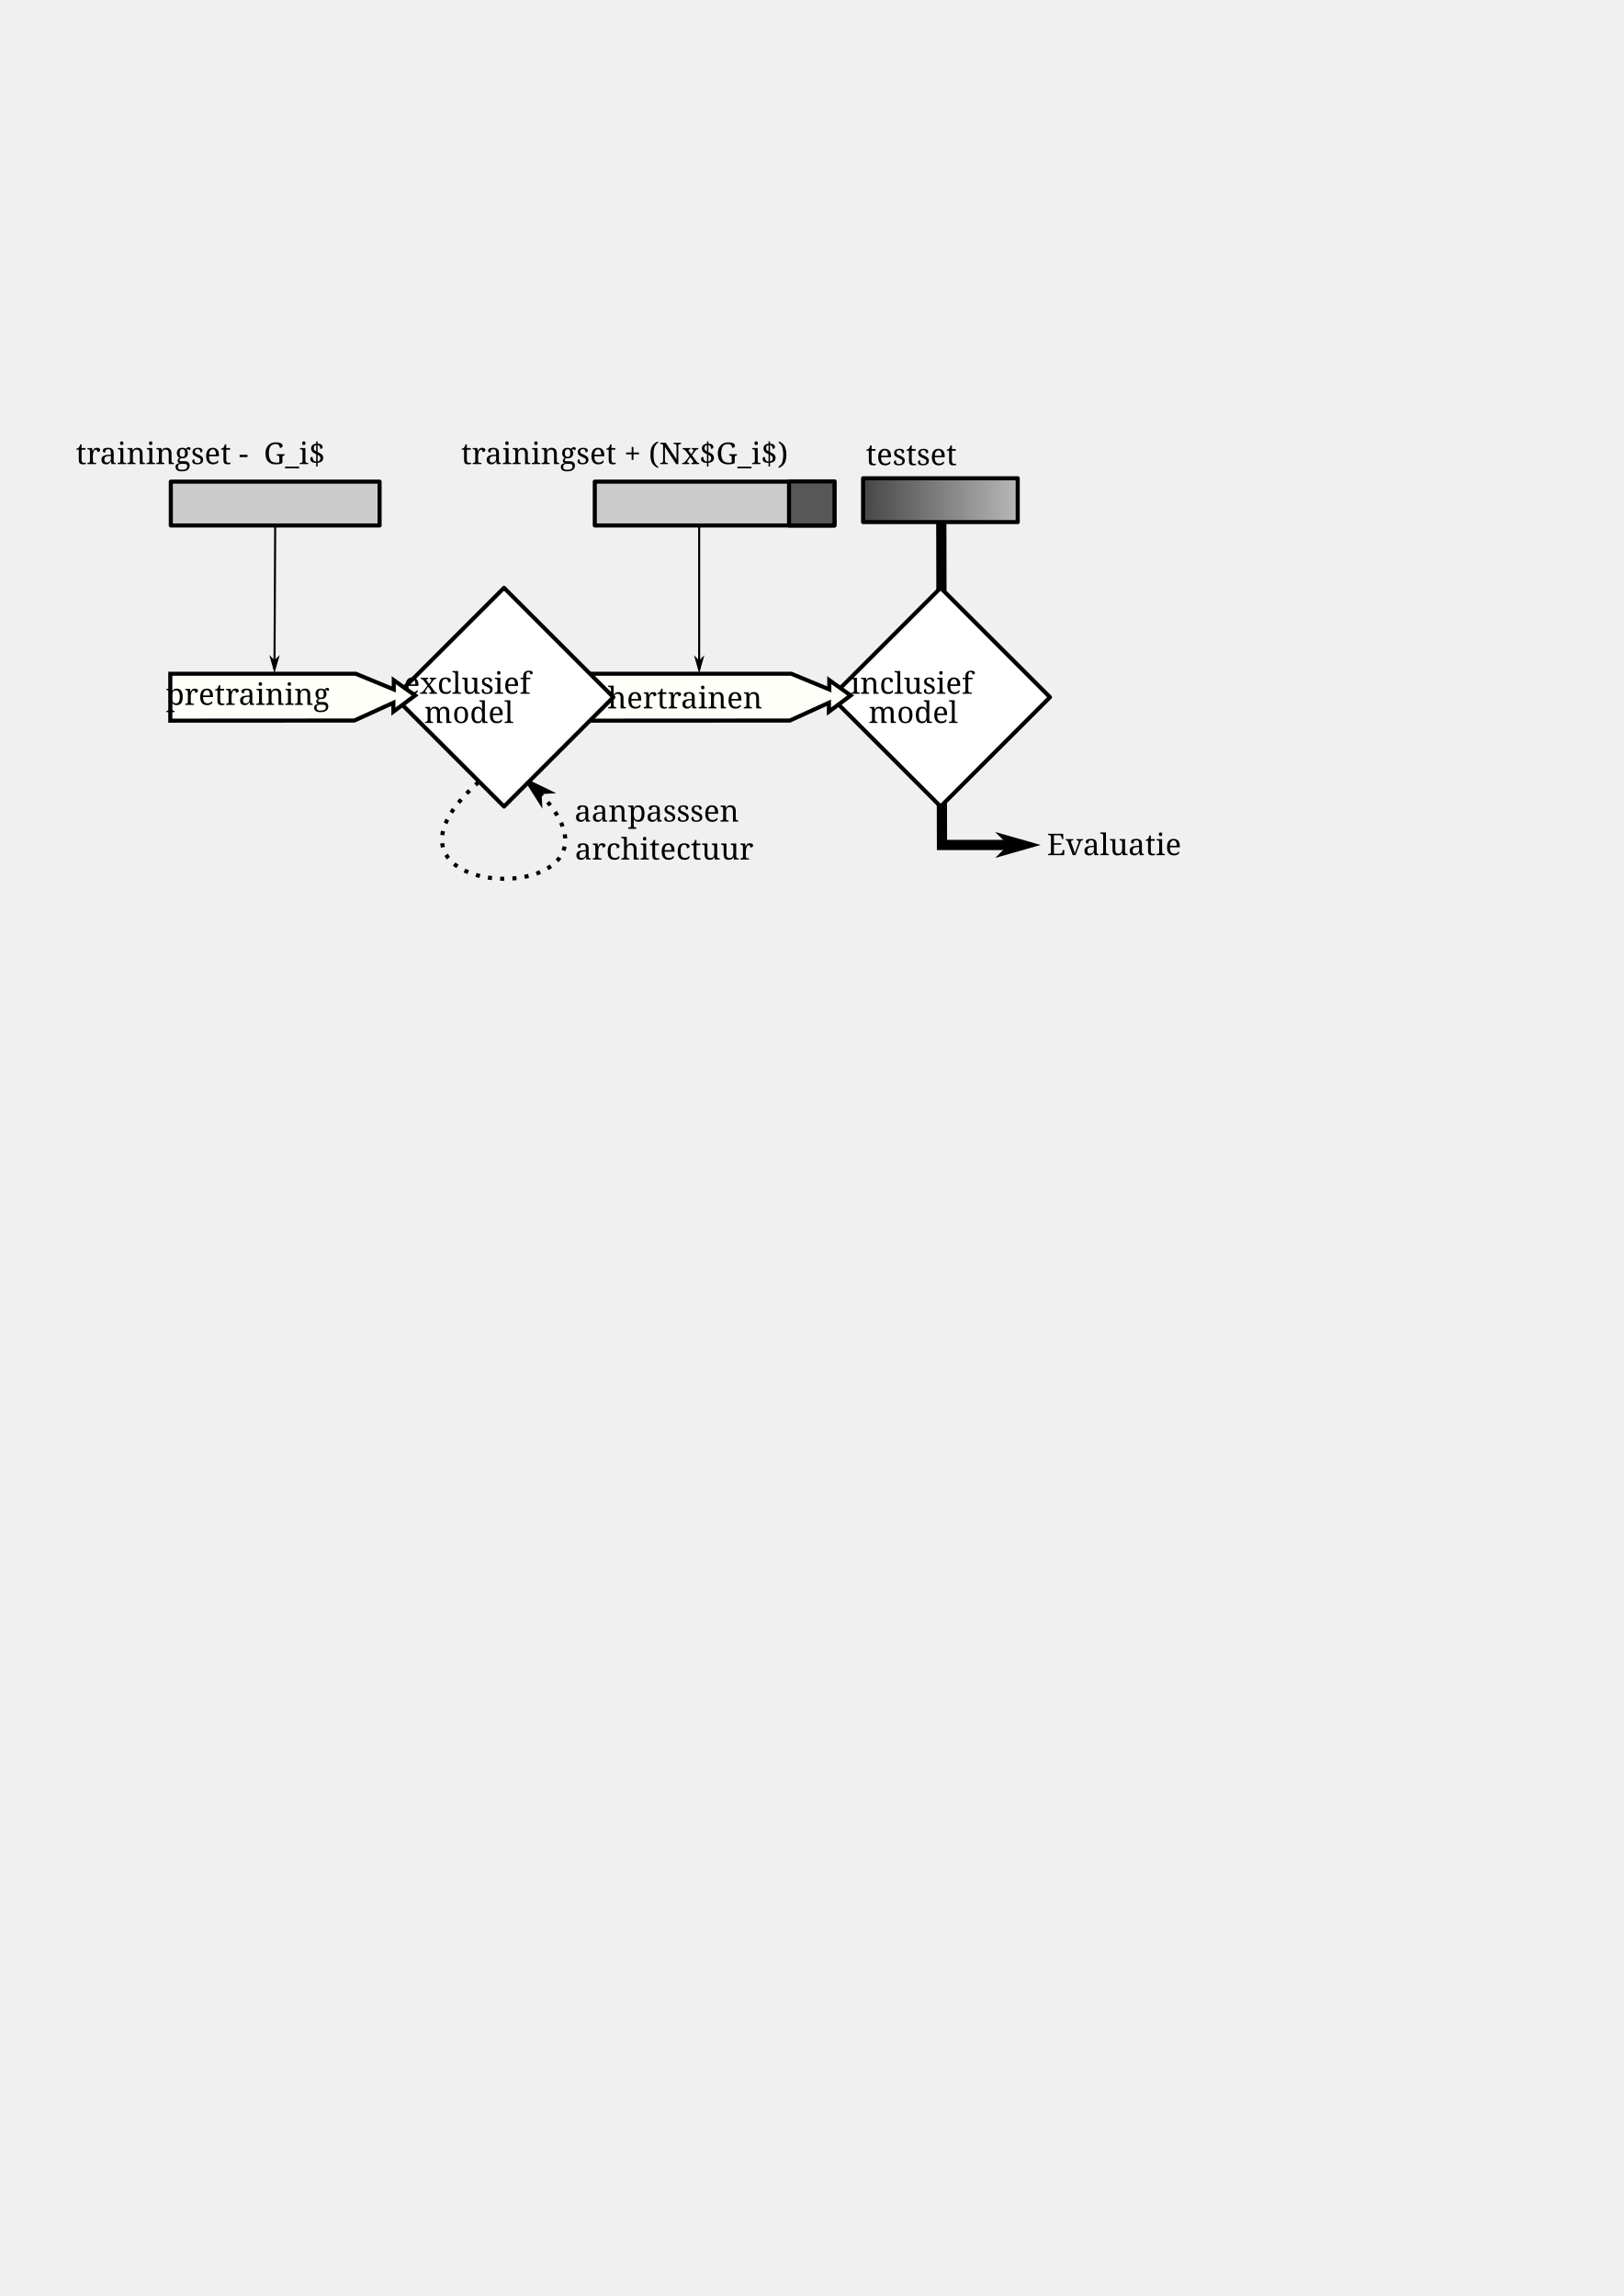
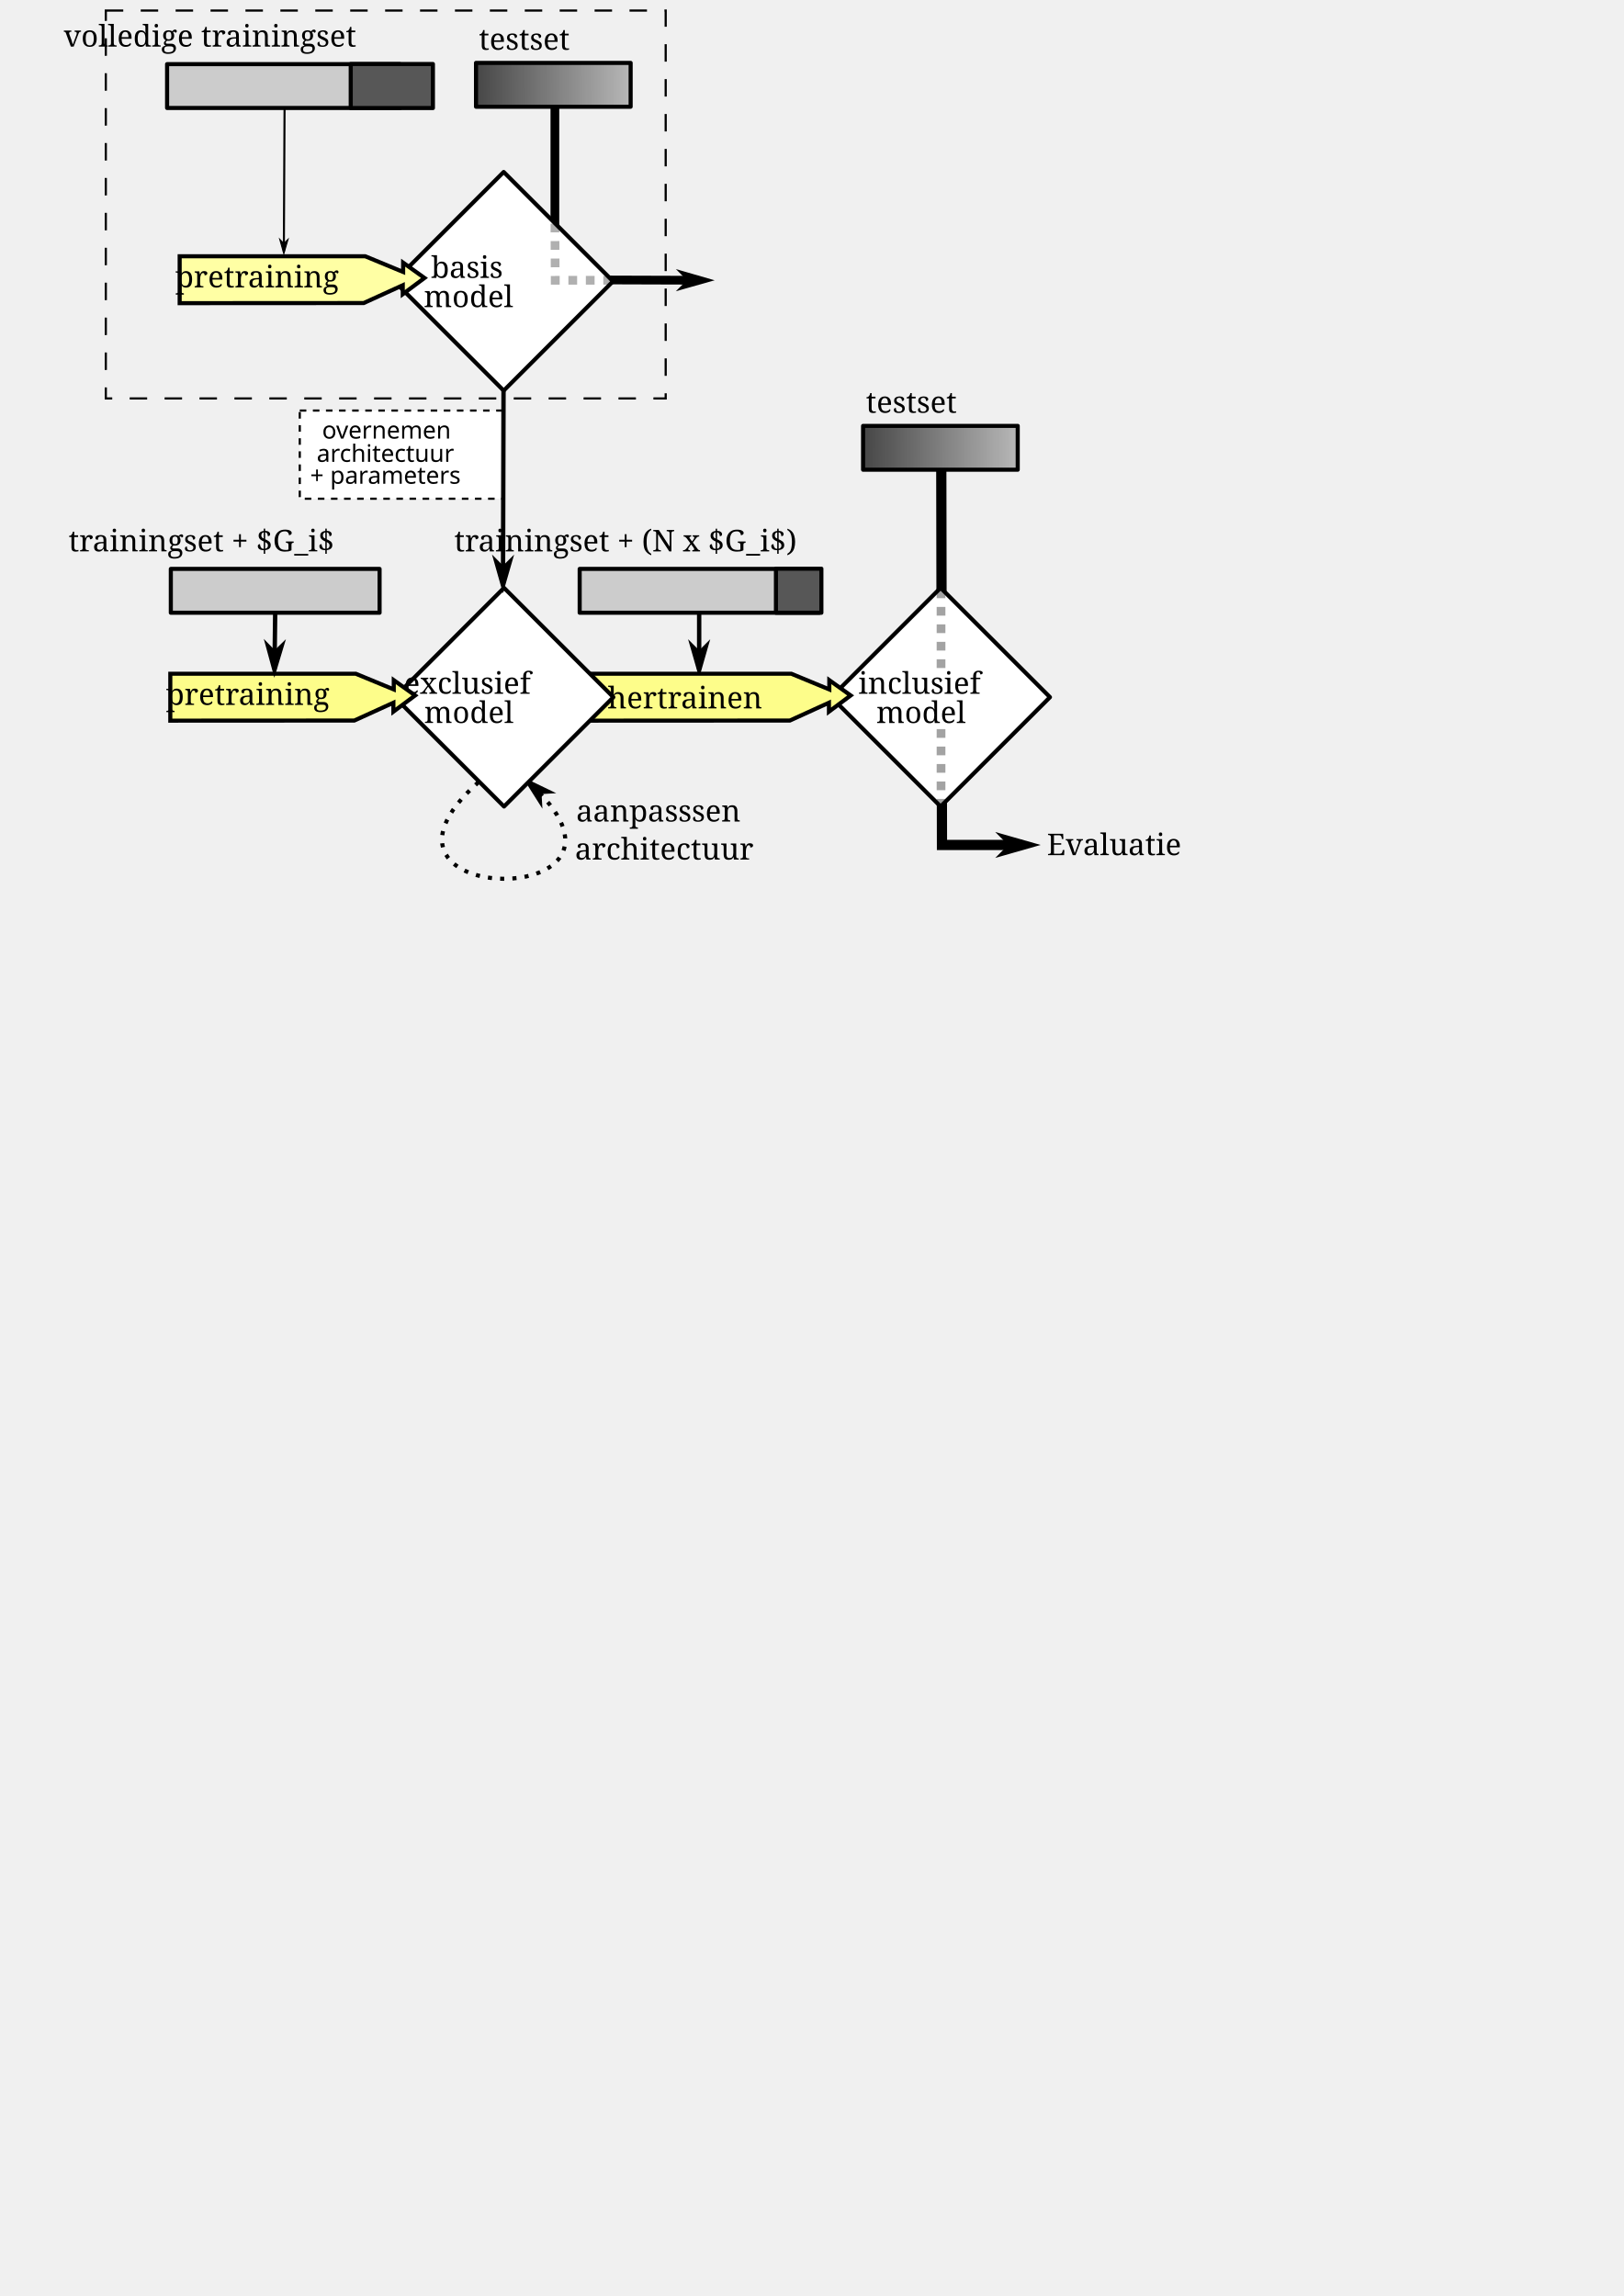
<svg xmlns="http://www.w3.org/2000/svg" xmlns:xlink="http://www.w3.org/1999/xlink" width="210mm" height="297mm" viewBox="0 0 210 297" version="1.1" id="svg4491">
  <defs id="defs4485">
    <marker orient="auto" refY="0.0" refX="0.0" id="Arrow1Lend" style="overflow:visible;">
      <path id="path7364" d="M 0.0,0.0 L 5.0,-5.0 L -12.5,0.0 L 5.0,5.0 L 0.0,0.0 z " style="fill-rule:evenodd;stroke:#000000;stroke-width:1pt;stroke-opacity:1;fill:#000000;fill-opacity:1" transform="scale(0.8) rotate(180) translate(12.5,0)" />
    </marker>
    <marker orient="auto" refY="0.0" refX="0.0" id="Arrow1Send" style="overflow:visible;">
      <path id="path7376" d="M 0.0,0.0 L 5.0,-5.0 L -12.5,0.0 L 5.0,5.0 L 0.0,0.0 z " style="fill-rule:evenodd;stroke:#000000;stroke-width:1pt;stroke-opacity:1;fill:#000000;fill-opacity:1" transform="scale(0.2) rotate(180) translate(6,0)" />
    </marker>
    <marker orient="auto" refY="0.0" refX="0.0" id="Arrow1Sstart" style="overflow:visible">
      <path id="path7373" d="M 0.0,0.0 L 5.0,-5.0 L -12.5,0.0 L 5.0,5.0 L 0.0,0.0 z " style="fill-rule:evenodd;stroke:#000000;stroke-width:1pt;stroke-opacity:1;fill:#000000;fill-opacity:1" transform="scale(0.2) translate(6,0)" />
    </marker>
    <marker orient="auto" refY="0.0" refX="0.0" id="marker8225" style="overflow:visible;">
      <path id="path8223" d="M 0.0,0.0 L 5.0,-5.0 L -12.5,0.0 L 5.0,5.0 L 0.0,0.0 z " style="fill-rule:evenodd;stroke:#000000;stroke-width:1pt;stroke-opacity:1;fill:#000000;fill-opacity:1" transform="scale(0.4) rotate(180) translate(10,0)" />
    </marker>
    <marker orient="auto" refY="0.0" refX="0.0" id="marker8167" style="overflow:visible;">
      <path id="path8165" d="M 0.0,0.0 L 5.0,-5.0 L -12.5,0.0 L 5.0,5.0 L 0.0,0.0 z " style="fill-rule:evenodd;stroke:#000000;stroke-width:1pt;stroke-opacity:1;fill:#000000;fill-opacity:1" transform="scale(0.4) rotate(180) translate(10,0)" />
    </marker>
    <marker orient="auto" refY="0" refX="0" id="marker8115" style="overflow:visible">
      <path id="path8113" d="M 0,0 5,-5 -12.5,0 5,5 Z" style="fill:#000000;fill-opacity:1;fill-rule:evenodd;stroke:#000000;stroke-width:1pt;stroke-opacity:1" transform="matrix(-0.4,0,0,-0.4,-4,0)" />
    </marker>
    <marker style="overflow:visible;" id="marker8063" refX="0.0" refY="0.0" orient="auto">
      <path transform="scale(0.4) rotate(180) translate(10,0)" style="fill-rule:evenodd;stroke:#000000;stroke-width:1pt;stroke-opacity:1;fill:#000000;fill-opacity:1" d="M 0.0,0.0 L 5.0,-5.0 L -12.5,0.0 L 5.0,5.0 L 0.0,0.0 z " id="path8061" />
    </marker>
    <linearGradient id="linearGradient8043">
      <stop style="stop-color:#000000;stop-opacity:1;" offset="0" id="stop8039" />
      <stop style="stop-color:#000000;stop-opacity:0;" offset="1" id="stop8041" />
    </linearGradient>
    <marker style="overflow:visible" id="marker7978" refX="0" refY="0" orient="auto">
      <path transform="matrix(-0.4,0,0,-0.4,-4,0)" style="fill:#000000;fill-opacity:1;fill-rule:evenodd;stroke:#000000;stroke-width:1pt;stroke-opacity:1" d="M 0,0 5,-5 -12.5,0 5,5 Z" id="path7976" />
    </marker>
    <marker orient="auto" refY="0.0" refX="0.0" id="Arrow2Lend" style="overflow:visible;">
      <path id="path7382" style="fill-rule:evenodd;stroke-width:0.625;stroke-linejoin:round;stroke:#000000;stroke-opacity:1;fill:#000000;fill-opacity:1" d="M 8.719,4.034 L -2.207,0.016 L 8.719,-4.002 C 6.973,-1.63 6.983,1.616 8.719,4.034 z " transform="scale(1.1) rotate(180) translate(1,0)" />
    </marker>
    <marker orient="auto" refY="0.0" refX="0.0" id="Arrow1Mend" style="overflow:visible;">
      <path id="path7370" d="M 0.0,0.0 L 5.0,-5.0 L -12.5,0.0 L 5.0,5.0 L 0.0,0.0 z " style="fill-rule:evenodd;stroke:#000000;stroke-width:1pt;stroke-opacity:1;fill:#000000;fill-opacity:1" transform="scale(0.4) rotate(180) translate(10,0)" />
    </marker>
    <marker orient="auto" refY="0" refX="0" id="Arrow1Mend-7" style="overflow:visible">
      <path id="path7370-0" d="M 0,0 5,-5 -12.5,0 5,5 Z" style="fill:#000000;fill-opacity:1;fill-rule:evenodd;stroke:#000000;stroke-width:1pt;stroke-opacity:1" transform="matrix(-0.4,0,0,-0.4,-4,0)" />
    </marker>
    <linearGradient xlink:href="#linearGradient8043" id="linearGradient8047" x1="55.74" y1="20.988" x2="98.381" y2="21.177" gradientUnits="userSpaceOnUse" gradientTransform="translate(-11.87054)" />
    <linearGradient xlink:href="#linearGradient8043" id="linearGradient10012" gradientUnits="userSpaceOnUse" gradientTransform="translate(44.19176,-0.8558746)" x1="55.74" y1="20.988" x2="98.381" y2="21.177" />
+     <linearGradient xlink:href="#linearGradient8043-0" id="linearGradient10012-2" gradientUnits="userSpaceOnUse" gradientTransform="translate(44.19176,-0.8558746)" x1="55.74" y1="20.988" x2="98.381" y2="21.177" />
+     <linearGradient id="linearGradient8043-0">
+       <stop style="stop-color:#000000;stop-opacity:1;" offset="0" id="stop8039-2" />
+       <stop style="stop-color:#000000;stop-opacity:0;" offset="1" id="stop8041-3" />
+     </linearGradient>
  </defs>
  <g id="layer1">
-     <g id="g10005" transform="translate(-0.8552625,44.24849)">
+     <g id="g10005" transform="translate(-0.8552625,55.53737)">
      <rect y="18.054" x="22.948" height="5.67" width="27" id="rect7347" style="fill:#000000;fill-opacity:0.149;stroke:#000000;stroke-width:0.529;stroke-linecap:butt;stroke-linejoin:round;stroke-miterlimit:4;stroke-opacity:1;stroke-dasharray:none;stroke-dashoffset:0" />
      <text id="text7351" y="15.786" x="36.437" style="font-size:10.583px;font-style:normal;font-variant:normal;font-weight:normal;font-stretch:normal;text-align:center;line-height:1.25;letter-spacing:0px;word-spacing:0px;text-anchor:middle;fill:#000000;fill-opacity:1;stroke:none;font-family:serif;-inkscape-font-specification:serif" xml:space="preserve">
-         <tspan style="font-size:3.881px" y="15.786" x="36.437" id="tspan7349">trainingset -  G_i$</tspan>
+         <tspan style="font-size:3.881px" y="15.786" x="37.055" id="tspan7349">trainingset + $G_i$ </tspan>
      </text>
    </g>
-     <path id="path8053" d="m 121.741,67.439 0.089,41.861 10.4,-1.4e-4" style="fill:none;stroke:#000000;stroke-width:1.323;stroke-linecap:butt;stroke-linejoin:miter;stroke-miterlimit:4;stroke-opacity:1;stroke-dasharray:none;marker-end:url(#Arrow1Send)" />
-     <g transform="translate(55.20704,43.52905)" id="g9940">
-       <rect transform="matrix(0.7071068,-0.7071068,0.7071068,0.7071068,0,0)" y="69.975" x="3.994" height="20" width="20" id="rect7751-5" style="fill:#ffffff;fill-opacity:1;stroke:#000000;stroke-width:0.529;stroke-linecap:butt;stroke-linejoin:round;stroke-miterlimit:4;stroke-opacity:1;stroke-dasharray:none;stroke-dashoffset:0" />
-       <text id="text7755-1" y="46.213" x="66.235" style="font-size:3.881px;font-style:normal;font-variant:normal;font-weight:normal;font-stretch:normal;text-align:center;line-height:1.25;letter-spacing:0px;word-spacing:0px;text-anchor:middle;fill:#000000;fill-opacity:1;stroke:none;font-family:serif;-inkscape-font-specification:serif" xml:space="preserve">
-         <tspan y="46.213" x="66.235" id="tspan7753-3">inclusief</tspan>
-       </text>
-       <text id="text7759-3" y="49.993" x="66.435" style="font-size:3.881px;font-style:normal;font-variant:normal;font-weight:normal;font-stretch:normal;text-align:center;line-height:1.25;letter-spacing:0px;word-spacing:0px;text-anchor:middle;fill:#000000;fill-opacity:1;stroke:none;font-family:serif;-inkscape-font-specification:serif" xml:space="preserve">
-         <tspan y="49.993" x="66.435" id="tspan7757-1">model</tspan>
-       </text>
-     </g>
-     <path style="fill:none;stroke:#000000;stroke-width:0.265;stroke-linecap:butt;stroke-linejoin:miter;stroke-miterlimit:4;stroke-opacity:1;stroke-dasharray:none;marker-end:url(#Arrow1Mend-7)" d="M 90.426,67.941 V 86.589" id="path7359-9" />
+     <path id="path8053" d="m 121.741,60.74 0.089,48.561 10.4,-1.4e-4" style="fill:none;stroke:#000000;stroke-width:1.323;stroke-linecap:butt;stroke-linejoin:miter;stroke-miterlimit:4;stroke-opacity:1;stroke-dasharray:none;marker-end:url(#Arrow1Send);marker-start:none" />
+     <rect style="fill:#ffffff;fill-opacity:1;stroke:none;stroke-width:4;stroke-linecap:round;stroke-linejoin:round;stroke-miterlimit:4.7;stroke-opacity:0.361;stroke-dasharray:4, 4;stroke-dashoffset:0.4" id="rect3988" width="65.66" height="31.315" x="399.01" y="303.334" transform="matrix(0.2822222,0,0,0.2822222,-1.3919578e-6,0)" />
+     <rect style="fill:#ffffff;fill-opacity:1;stroke:#000000;stroke-width:0.529;stroke-linecap:butt;stroke-linejoin:round;stroke-miterlimit:4;stroke-opacity:1;stroke-dasharray:none;stroke-dashoffset:0" id="rect7751-5" width="20" height="20" x="12.252" y="139.792" transform="matrix(0.7071068,-0.7071068,0.7071068,0.7071068,0,0)" />
+     <path style="fill:none;stroke:#000000;stroke-width:1.129;stroke-linecap:butt;stroke-linejoin:miter;stroke-miterlimit:4.7;stroke-opacity:0.361;stroke-dasharray:1.129, 1.129;stroke-dashoffset:0.113" d="m 121.708,76.363 0,27.617" id="path3152" />
+     <rect style="fill:#ffffff;fill-opacity:1;stroke:none" id="rect3988-8" width="6.557" height="6.557" x="118.026" y="87.318" />
+     <text xml:space="preserve" style="font-size:3.881px;font-style:normal;font-variant:normal;font-weight:normal;font-stretch:normal;text-align:center;line-height:1.25;letter-spacing:0px;word-spacing:0px;text-anchor:middle;fill:#000000;fill-opacity:1;stroke:none;font-family:serif;-inkscape-font-specification:serif" x="121.642" y="93.522" id="text7759-3">
+       <tspan id="tspan7757-1" x="121.642" y="93.522">model</tspan>
+     </text>
+     <text xml:space="preserve" style="font-size:3.881px;font-style:normal;font-variant:normal;font-weight:normal;font-stretch:normal;text-align:center;line-height:1.25;letter-spacing:0px;word-spacing:0px;text-anchor:middle;fill:#000000;fill-opacity:1;stroke:none;font-family:serif;-inkscape-font-specification:serif" x="121.442" y="89.742" id="text7755-1">
+       <tspan id="tspan7753-3" x="121.442" y="89.742">inclusief</tspan>
+     </text>
+     <path style="fill:none;stroke:#000000;stroke-width:0.564;stroke-linecap:butt;stroke-linejoin:miter;stroke-miterlimit:4;stroke-opacity:1;stroke-dasharray:none;marker-end:url(#Arrow1Mend-7)" d="m 90.426,79.202 0,7.387" id="path7359-9" />
    <text id="text7792-4" y="46.603" x="145.29" style="font-style:normal;font-variant:normal;font-weight:normal;font-stretch:normal;font-size:3.881px;line-height:1.25;font-family:serif;-inkscape-font-specification:serif;text-align:center;letter-spacing:0px;word-spacing:0px;text-anchor:middle;fill:#000000;fill-opacity:1;stroke:none;stroke-width:0.265" xml:space="preserve">
      <tspan style="stroke-width:0.265" y="50.037" x="145.29" id="tspan7790-3" />
    </text>
    <path id="path7936" d="m 61.889,101.174 c -18.659,16.576 25.238,16.762 6.426,0" style="fill:none;stroke:#000000;stroke-width:0.529;stroke-linecap:butt;stroke-linejoin:miter;stroke-miterlimit:4;stroke-opacity:1;stroke-dasharray:0.529, 1.058;stroke-dashoffset:0;marker-end:url(#marker7978)" />
-     <text id="text8018" y="106.276" x="74.314" style="font-size:3.881px;font-style:normal;font-variant:normal;font-weight:normal;font-stretch:normal;text-align:center;line-height:1.25;letter-spacing:0px;word-spacing:0px;text-anchor:middle;fill:#000000;fill-opacity:1;stroke:none;font-family:serif;-inkscape-font-specification:serif" xml:space="preserve">
-       <tspan style="text-align:start;text-anchor:start" y="106.276" x="74.314" id="tspan8016">aanpasssen</tspan>
+     <text id="text8018" y="106.271" x="74.519" style="font-size:3.881px;font-style:normal;font-variant:normal;font-weight:normal;font-stretch:normal;text-align:center;line-height:1.25;letter-spacing:0px;word-spacing:0px;text-anchor:middle;fill:#000000;fill-opacity:1;stroke:none;font-family:serif;-inkscape-font-specification:serif" xml:space="preserve">
+       <tspan style="text-align:start;text-anchor:start" y="106.271" x="74.519" id="tspan8016">aanpasssen</tspan>
    </text>
    <text id="text8022" y="111.19" x="74.362" style="font-size:3.881px;font-style:normal;font-variant:normal;font-weight:normal;font-stretch:normal;text-align:start;line-height:1.25;letter-spacing:0px;word-spacing:0px;text-anchor:start;fill:#000000;fill-opacity:1;stroke:none;font-family:serif;-inkscape-font-specification:serif" xml:space="preserve">
      <tspan y="111.19" x="74.362" id="tspan8020">architectuur</tspan>
    </text>
-     <g id="g10042" transform="translate(-0.8552625,44.18856)">
+     <g id="g10042" transform="translate(-0.8552625,37.41524)">
      <rect y="17.676" x="112.481" height="5.67" width="20" id="rect7347-2-2" style="fill:url(#linearGradient10012);fill-opacity:1;stroke:#000000;stroke-width:0.529;stroke-linecap:butt;stroke-linejoin:round;stroke-miterlimit:4;stroke-opacity:1;stroke-dasharray:none;stroke-dashoffset:0" />
      <text xml:space="preserve" style="font-size:3.881px;font-style:normal;font-variant:normal;font-weight:normal;font-stretch:normal;text-align:center;line-height:1.25;letter-spacing:0px;word-spacing:0px;text-anchor:middle;fill:#000000;fill-opacity:1;stroke:none;font-family:serif;-inkscape-font-specification:serif" x="122.256" y="15.975" id="text8051">
        <tspan id="tspan8049" x="122.256" y="15.975" style="text-align:center;text-anchor:middle">testset</tspan>
      </text>
    </g>
-     <g id="g10037" transform="translate(-0.8552625,44.69176)">
-       <rect y="17.61" x="77.781" height="5.67" width="31" id="rect7347-2" style="fill:#000000;fill-opacity:0.149;stroke:#000000;stroke-width:0.529;stroke-linecap:butt;stroke-linejoin:round;stroke-miterlimit:4;stroke-opacity:1;stroke-dasharray:none;stroke-dashoffset:0" />
-       <text id="text7351-0" y="15.342" x="91.271" style="font-size:10.583px;font-style:normal;font-variant:normal;font-weight:normal;font-stretch:normal;text-align:center;line-height:1.25;letter-spacing:0px;word-spacing:0px;text-anchor:middle;fill:#000000;fill-opacity:1;stroke:none;font-family:serif;-inkscape-font-specification:serif" xml:space="preserve">
-         <tspan style="font-size:3.881px" y="15.342" x="91.271" id="tspan7349-1">trainingset + (Nx$G_i$)</tspan>
+     <g id="g10037" transform="translate(-0.8552625,50.3362)">
+       <rect y="23.255" x="75.827" height="5.67" width="31" id="rect7347-2" style="fill:#000000;fill-opacity:0.149;stroke:#000000;stroke-width:0.529;stroke-linecap:butt;stroke-linejoin:round;stroke-miterlimit:4;stroke-opacity:1;stroke-dasharray:none;stroke-dashoffset:0" />
+       <text id="text7351-0" y="20.987" x="91.271" style="font-size:10.583px;font-style:normal;font-variant:normal;font-weight:normal;font-stretch:normal;text-align:center;line-height:1.25;letter-spacing:0px;word-spacing:0px;text-anchor:middle;fill:#000000;fill-opacity:1;stroke:none;font-family:serif;-inkscape-font-specification:serif" xml:space="preserve">
+         <tspan style="font-size:3.881px" y="20.987" x="91.889" id="tspan7349-1">trainingset + (N x $G_i$) </tspan>
      </text>
-       <rect style="fill:#575757;fill-opacity:1;stroke:#000000;stroke-width:0.529;stroke-linecap:butt;stroke-linejoin:round;stroke-miterlimit:4;stroke-opacity:1;stroke-dasharray:none;stroke-dashoffset:0" id="rect7934" width="5.877" height="5.699" x="102.904" y="17.581" />
+       <rect style="fill:#575757;fill-opacity:1;stroke:#000000;stroke-width:0.529;stroke-linecap:butt;stroke-linejoin:round;stroke-miterlimit:4;stroke-opacity:1;stroke-dasharray:none;stroke-dashoffset:0" id="rect7934" width="5.877" height="5.699" x="101.211" y="23.226" />
    </g>
    <text id="text9933" y="110.623" x="135.405" style="font-size:3.881px;font-style:normal;font-variant:normal;font-weight:normal;font-stretch:normal;text-align:start;line-height:1.25;letter-spacing:0px;word-spacing:0px;text-anchor:start;fill:#000000;fill-opacity:1;stroke:none;font-family:serif;-inkscape-font-specification:serif" xml:space="preserve">
      <tspan y="110.623" x="135.405" id="tspan9931">Evaluatie</tspan>
    </text>
-     <path style="fill:#fffffa;fill-opacity:1;stroke:#000000;stroke-width:0.529;stroke-linecap:butt;stroke-linejoin:miter;stroke-miterlimit:4;stroke-opacity:1;stroke-dasharray:none;stroke-dashoffset:0" d="m 110.021,89.961 -2.811,2.095 v -1.155 l -5.056,2.305 -25.87,0.014 0.094,-3.078 -0.027,-2.991 h 25.992 l 4.914,2.032 V 87.983 z" id="path7643-2" />
+     <path style="fill:#fdfd8a;fill-opacity:1;stroke:#000000;stroke-width:0.529;stroke-linecap:butt;stroke-linejoin:miter;stroke-miterlimit:4;stroke-opacity:1;stroke-dasharray:none;stroke-dashoffset:0" d="m 110.021,89.961 -2.811,2.095 v -1.155 l -5.056,2.305 -25.87,0.014 0.094,-3.078 -0.027,-2.991 h 25.992 l 4.914,2.032 V 87.983 z" id="path7643-2" />
    <g id="g7773" transform="translate(-1.258695,43.52905)">
      <rect transform="matrix(0.7071068,-0.7071068,0.7071068,0.7071068,0,0)" y="69.975" x="3.994" height="20" width="20" id="rect7751" style="fill:#ffffff;fill-opacity:1;stroke:#000000;stroke-width:0.529;stroke-linecap:butt;stroke-linejoin:round;stroke-miterlimit:4;stroke-opacity:1;stroke-dasharray:none;stroke-dashoffset:0" />
      <g transform="translate(-38.55357,0.1889881)" id="g7765">
        <text xml:space="preserve" style="font-size:3.881px;font-style:normal;font-variant:normal;font-weight:normal;font-stretch:normal;text-align:center;line-height:1.25;letter-spacing:0px;word-spacing:0px;text-anchor:middle;fill:#000000;fill-opacity:1;stroke:none;font-family:serif;-inkscape-font-specification:serif" x="104.789" y="46.024" id="text7755">
          <tspan id="tspan7753" x="104.789" y="46.024">exclusief</tspan>
        </text>
        <text xml:space="preserve" style="font-size:3.881px;font-style:normal;font-variant:normal;font-weight:normal;font-stretch:normal;text-align:center;line-height:1.25;letter-spacing:0px;word-spacing:0px;text-anchor:middle;fill:#000000;fill-opacity:1;stroke:none;font-family:serif;-inkscape-font-specification:serif" x="104.989" y="49.804" id="text7759">
          <tspan id="tspan7757" x="104.989" y="49.804">model</tspan>
        </text>
      </g>
      <text xml:space="preserve" style="font-size:3.881px;font-style:normal;font-variant:normal;font-weight:normal;font-stretch:normal;text-align:center;line-height:1.25;letter-spacing:0px;word-spacing:0px;text-anchor:middle;fill:#000000;fill-opacity:1;stroke:none;font-family:serif;-inkscape-font-specification:serif" x="89.228" y="47.459" id="text7792">
        <tspan id="tspan7790" x="89.228" y="47.459" />
      </text>
    </g>
-     <path style="fill:#fffffa;fill-opacity:1;stroke:#000000;stroke-width:0.529;stroke-linecap:butt;stroke-linejoin:miter;stroke-miterlimit:4;stroke-opacity:1;stroke-dasharray:none;stroke-dashoffset:0" d="m 53.691,89.961 -2.811,2.095 v -1.155 l -5.056,2.305 -23.798,0.014 v -6.069 h 23.988 l 4.914,2.032 v -1.199 z" id="path7643" />
+     <path style="fill:#fdfd8a;fill-opacity:1;stroke:#000000;stroke-width:0.529;stroke-linecap:butt;stroke-linejoin:miter;stroke-miterlimit:4;stroke-opacity:1;stroke-dasharray:none;stroke-dashoffset:0" d="m 53.691,89.961 -2.811,2.095 v -1.155 l -5.056,2.305 -23.798,0.014 v -6.069 h 23.988 l 4.914,2.032 v -1.199 z" id="path7643" />
    <text xml:space="preserve" style="font-size:3.881px;font-style:normal;font-variant:normal;font-weight:normal;font-stretch:normal;text-align:center;line-height:1.25;letter-spacing:0px;word-spacing:0px;text-anchor:middle;fill:#000000;fill-opacity:1;stroke:none;font-family:serif;-inkscape-font-specification:serif" x="34.568" y="91.182" id="text7357">
      <tspan id="tspan7355" x="34.568" y="91.182">pretraining</tspan>
    </text>
-     <path style="fill:none;stroke:#000000;stroke-width:0.265;stroke-linecap:butt;stroke-linejoin:miter;stroke-miterlimit:4;stroke-opacity:1;stroke-dasharray:none;marker-end:url(#Arrow1Mend)" d="m 35.592,67.912 -0.094,18.648" id="path7359" />
+     <path style="fill:none;stroke:#000000;stroke-width:0.564;stroke-linecap:butt;stroke-linejoin:miter;stroke-miterlimit:4;stroke-opacity:1;stroke-dasharray:none;marker-end:url(#Arrow1Mend)" d="m 35.592,79.201 -0.094,7.359" id="path7359" />
    <text xml:space="preserve" style="font-size:3.881px;font-style:normal;font-variant:normal;font-weight:normal;font-stretch:normal;text-align:center;line-height:1.25;letter-spacing:0px;word-spacing:0px;text-anchor:middle;fill:#000000;fill-opacity:1;stroke:none;font-family:serif;-inkscape-font-specification:serif" x="91.113" y="91.632" id="text7811">
      <tspan id="tspan7809" x="91.113" y="91.632">hertrainen</tspan>
    </text>
    <g id="g10005-3" transform="translate(-1.835458,-3.079052)" />
+     <path style="fill:none;stroke:#000000;stroke-width:4;stroke-linecap:butt;stroke-linejoin:miter;stroke-miterlimit:4;stroke-opacity:1;stroke-dasharray:none;marker-end:url(#Arrow1Send)" d="m 254.286,49.505 0,78.737 66.076,0.209" id="path4735" transform="matrix(0.2822222,0,0,0.2822222,-1.3919578e-6,0)" />
+     <g id="g7773-3" transform="translate(-1.30393,-10.26609)">
+       <rect transform="matrix(0.7071068,-0.7071068,0.7071068,0.7071068,0,0)" y="69.975" x="3.994" height="20" width="20" id="rect7751-6" style="fill:#ffffff;fill-opacity:1;stroke:#000000;stroke-width:0.529;stroke-linecap:butt;stroke-linejoin:round;stroke-miterlimit:4;stroke-opacity:1;stroke-dasharray:none;stroke-dashoffset:0" />
+       <g transform="translate(-38.55357,0.1889881)" id="g7765-7">
+         <text xml:space="preserve" style="font-size:3.881px;font-style:normal;font-variant:normal;font-weight:normal;font-stretch:normal;text-align:center;line-height:1.25;letter-spacing:0px;word-spacing:0px;text-anchor:middle;fill:#000000;fill-opacity:1;stroke:none;font-family:serif;-inkscape-font-specification:serif" x="104.789" y="46.024" id="text7755-5">
+           <tspan id="tspan7753-35" x="104.789" y="46.024">basis</tspan>
+         </text>
+         <text xml:space="preserve" style="font-size:3.881px;font-style:normal;font-variant:normal;font-weight:normal;font-stretch:normal;text-align:center;line-height:1.25;letter-spacing:0px;word-spacing:0px;text-anchor:middle;fill:#000000;fill-opacity:1;stroke:none;font-family:serif;-inkscape-font-specification:serif" x="104.989" y="49.804" id="text7759-6">
+           <tspan id="tspan7757-2" x="104.989" y="49.804">model</tspan>
+         </text>
+       </g>
+       <text xml:space="preserve" style="font-size:3.881px;font-style:normal;font-variant:normal;font-weight:normal;font-stretch:normal;text-align:center;line-height:1.25;letter-spacing:0px;word-spacing:0px;text-anchor:middle;fill:#000000;fill-opacity:1;stroke:none;font-family:serif;-inkscape-font-specification:serif" x="89.228" y="47.459" id="text7792-9">
+         <tspan id="tspan7790-1" x="89.228" y="47.459" />
+       </text>
+     </g>
+     <g id="g10005-0" transform="translate(0.3558317,-9.756137)">
+       <rect y="18.054" x="21.254" height="5.67" width="30.118" id="rect7347-9" style="fill:#000000;fill-opacity:0.149;stroke:#000000;stroke-width:0.529;stroke-linecap:butt;stroke-linejoin:round;stroke-miterlimit:4;stroke-opacity:1;stroke-dasharray:none;stroke-dashoffset:0" />
+       <text id="text7351-3" y="15.786" x="36.437" style="font-size:10.583px;font-style:normal;font-variant:normal;font-weight:normal;font-stretch:normal;text-align:center;line-height:1.25;letter-spacing:0px;word-spacing:0px;text-anchor:middle;fill:#000000;fill-opacity:1;stroke:none;font-family:serif;-inkscape-font-specification:serif" xml:space="preserve">
+         <tspan style="font-size:3.881px" y="15.786" x="36.437" id="tspan7349-6">volledige trainingset</tspan>
+       </text>
+     </g>
+     <path style="fill:#ffffa4;fill-opacity:1;stroke:#000000;stroke-width:0.529;stroke-linecap:butt;stroke-linejoin:miter;stroke-miterlimit:4;stroke-opacity:1;stroke-dasharray:none;stroke-dashoffset:0" d="m 54.902,35.956 -2.811,2.095 v -1.155 l -5.056,2.305 -23.798,0.014 v -6.069 h 23.988 l 4.914,2.032 v -1.199 z" id="path7643-0" />
+     <rect style="fill:#ffffff;fill-opacity:0;stroke:#000000;stroke-width:1;stroke-linecap:butt;stroke-linejoin:miter;stroke-miterlimit:4;stroke-opacity:1;stroke-dasharray:8,8;stroke-dashoffset:0" id="rect4694" width="256.579" height="177.787" x="48.487" y="4.834" transform="matrix(0.2822222,0,0,0.2822222,-1.3919578e-6,0)" />
+     <text xml:space="preserve" style="font-size:3.881px;font-style:normal;font-variant:normal;font-weight:normal;font-stretch:normal;text-align:center;line-height:1.25;letter-spacing:0px;word-spacing:0px;text-anchor:middle;fill:#000000;fill-opacity:1;stroke:none;font-family:serif;-inkscape-font-specification:serif" x="35.779" y="37.177" id="text7357-6">
+       <tspan id="tspan7355-2" x="35.779" y="37.177">pretraining</tspan>
+     </text>
+     <path style="fill:none;stroke:#000000;stroke-width:0.265;stroke-linecap:butt;stroke-linejoin:miter;stroke-miterlimit:4;stroke-opacity:1;stroke-dasharray:none;marker-end:url(#Arrow1Mend)" d="m 36.803,13.907 -0.094,18.648" id="path7359-6" />
+     <rect style="fill:#ffffff;fill-opacity:1;stroke:#000000;stroke-width:1;stroke-linecap:butt;stroke-linejoin:miter;stroke-miterlimit:4;stroke-opacity:1;stroke-dasharray:3,3;stroke-dashoffset:0" id="rect4692" width="93.439" height="40.406" x="137.381" y="188.177" transform="matrix(0.2822222,0,0,0.2822222,-1.3919578e-6,0)" />
+     <path style="fill:none;stroke:#000000;stroke-width:0.564;stroke-linecap:butt;stroke-linejoin:miter;stroke-opacity:1;marker-end:url(#Arrow1Mend-7);stroke-miterlimit:4;stroke-dasharray:none" d="m 65.125,50.257 -0.071,25.376" id="path4020" />
+     <rect style="fill:#575757;fill-opacity:1;stroke:#000000;stroke-width:0.529;stroke-linecap:butt;stroke-linejoin:round;stroke-miterlimit:4;stroke-opacity:1;stroke-dasharray:none;stroke-dashoffset:0" id="rect7934-9" width="10.63" height="5.699" x="45.361" y="8.278" />
+     <text xml:space="preserve" style="font-size:3.104px;font-style:normal;font-weight:normal;text-align:center;line-height:125%;letter-spacing:0px;word-spacing:0px;writing-mode:lr-tb;text-anchor:middle;fill:#000000;fill-opacity:1;stroke:none;font-family:Sans" x="52.005" y="56.73" id="text4268">
+       <tspan id="tspan4270" x="52.005" y="56.73">overnemen</tspan>
+     </text>
+     <text xml:space="preserve" style="font-size:3.104px;font-style:normal;font-weight:normal;text-align:center;line-height:125%;letter-spacing:0px;word-spacing:0px;writing-mode:lr-tb;text-anchor:middle;fill:#000000;fill-opacity:1;stroke:none;font-family:Sans" x="51.865" y="59.742" id="text4272">
+       <tspan x="51.865" y="59.742" id="tspan4276">architectuur</tspan>
+     </text>
+     <text xml:space="preserve" style="font-size:3.104px;font-style:normal;font-weight:normal;text-align:center;line-height:125%;letter-spacing:0px;word-spacing:0px;writing-mode:lr-tb;text-anchor:middle;fill:#000000;fill-opacity:1;stroke:none;font-family:Sans" x="51.869" y="62.575" id="text4282">
+       <tspan id="tspan4284" x="51.869" y="62.575">+ parameters</tspan>
+     </text>
+     <g id="g10042-7" transform="translate(-50.91716,-9.540792)">
+       <rect y="17.676" x="112.481" height="5.67" width="20" id="rect7347-2-2-5" style="fill:url(#linearGradient10012-2);fill-opacity:1;stroke:#000000;stroke-width:0.529;stroke-linecap:butt;stroke-linejoin:round;stroke-miterlimit:4;stroke-opacity:1;stroke-dasharray:none;stroke-dashoffset:0" />
+       <text xml:space="preserve" style="font-size:3.881px;font-style:normal;font-variant:normal;font-weight:normal;font-stretch:normal;text-align:center;line-height:1.25;letter-spacing:0px;word-spacing:0px;text-anchor:middle;fill:#000000;fill-opacity:1;stroke:none;font-family:serif;-inkscape-font-specification:serif" x="122.256" y="15.975" id="text8051-9">
+         <tspan id="tspan8049-2" x="122.256" y="15.975" style="text-align:center;text-anchor:middle">testset</tspan>
+       </text>
+     </g>
+     <path style="fill:none;stroke:#000000;stroke-width:4;stroke-linecap:butt;stroke-linejoin:miter;stroke-opacity:0.311;stroke-miterlimit:4;stroke-dasharray:4,4;stroke-dashoffset:6.801" d="m 254.306,101.304 0.126,27.148 25.885,-1e-5" id="path5545" transform="matrix(0.2822222,0,0,0.2822222,-1.3919578e-6,0)" />
  </g>
</svg>
